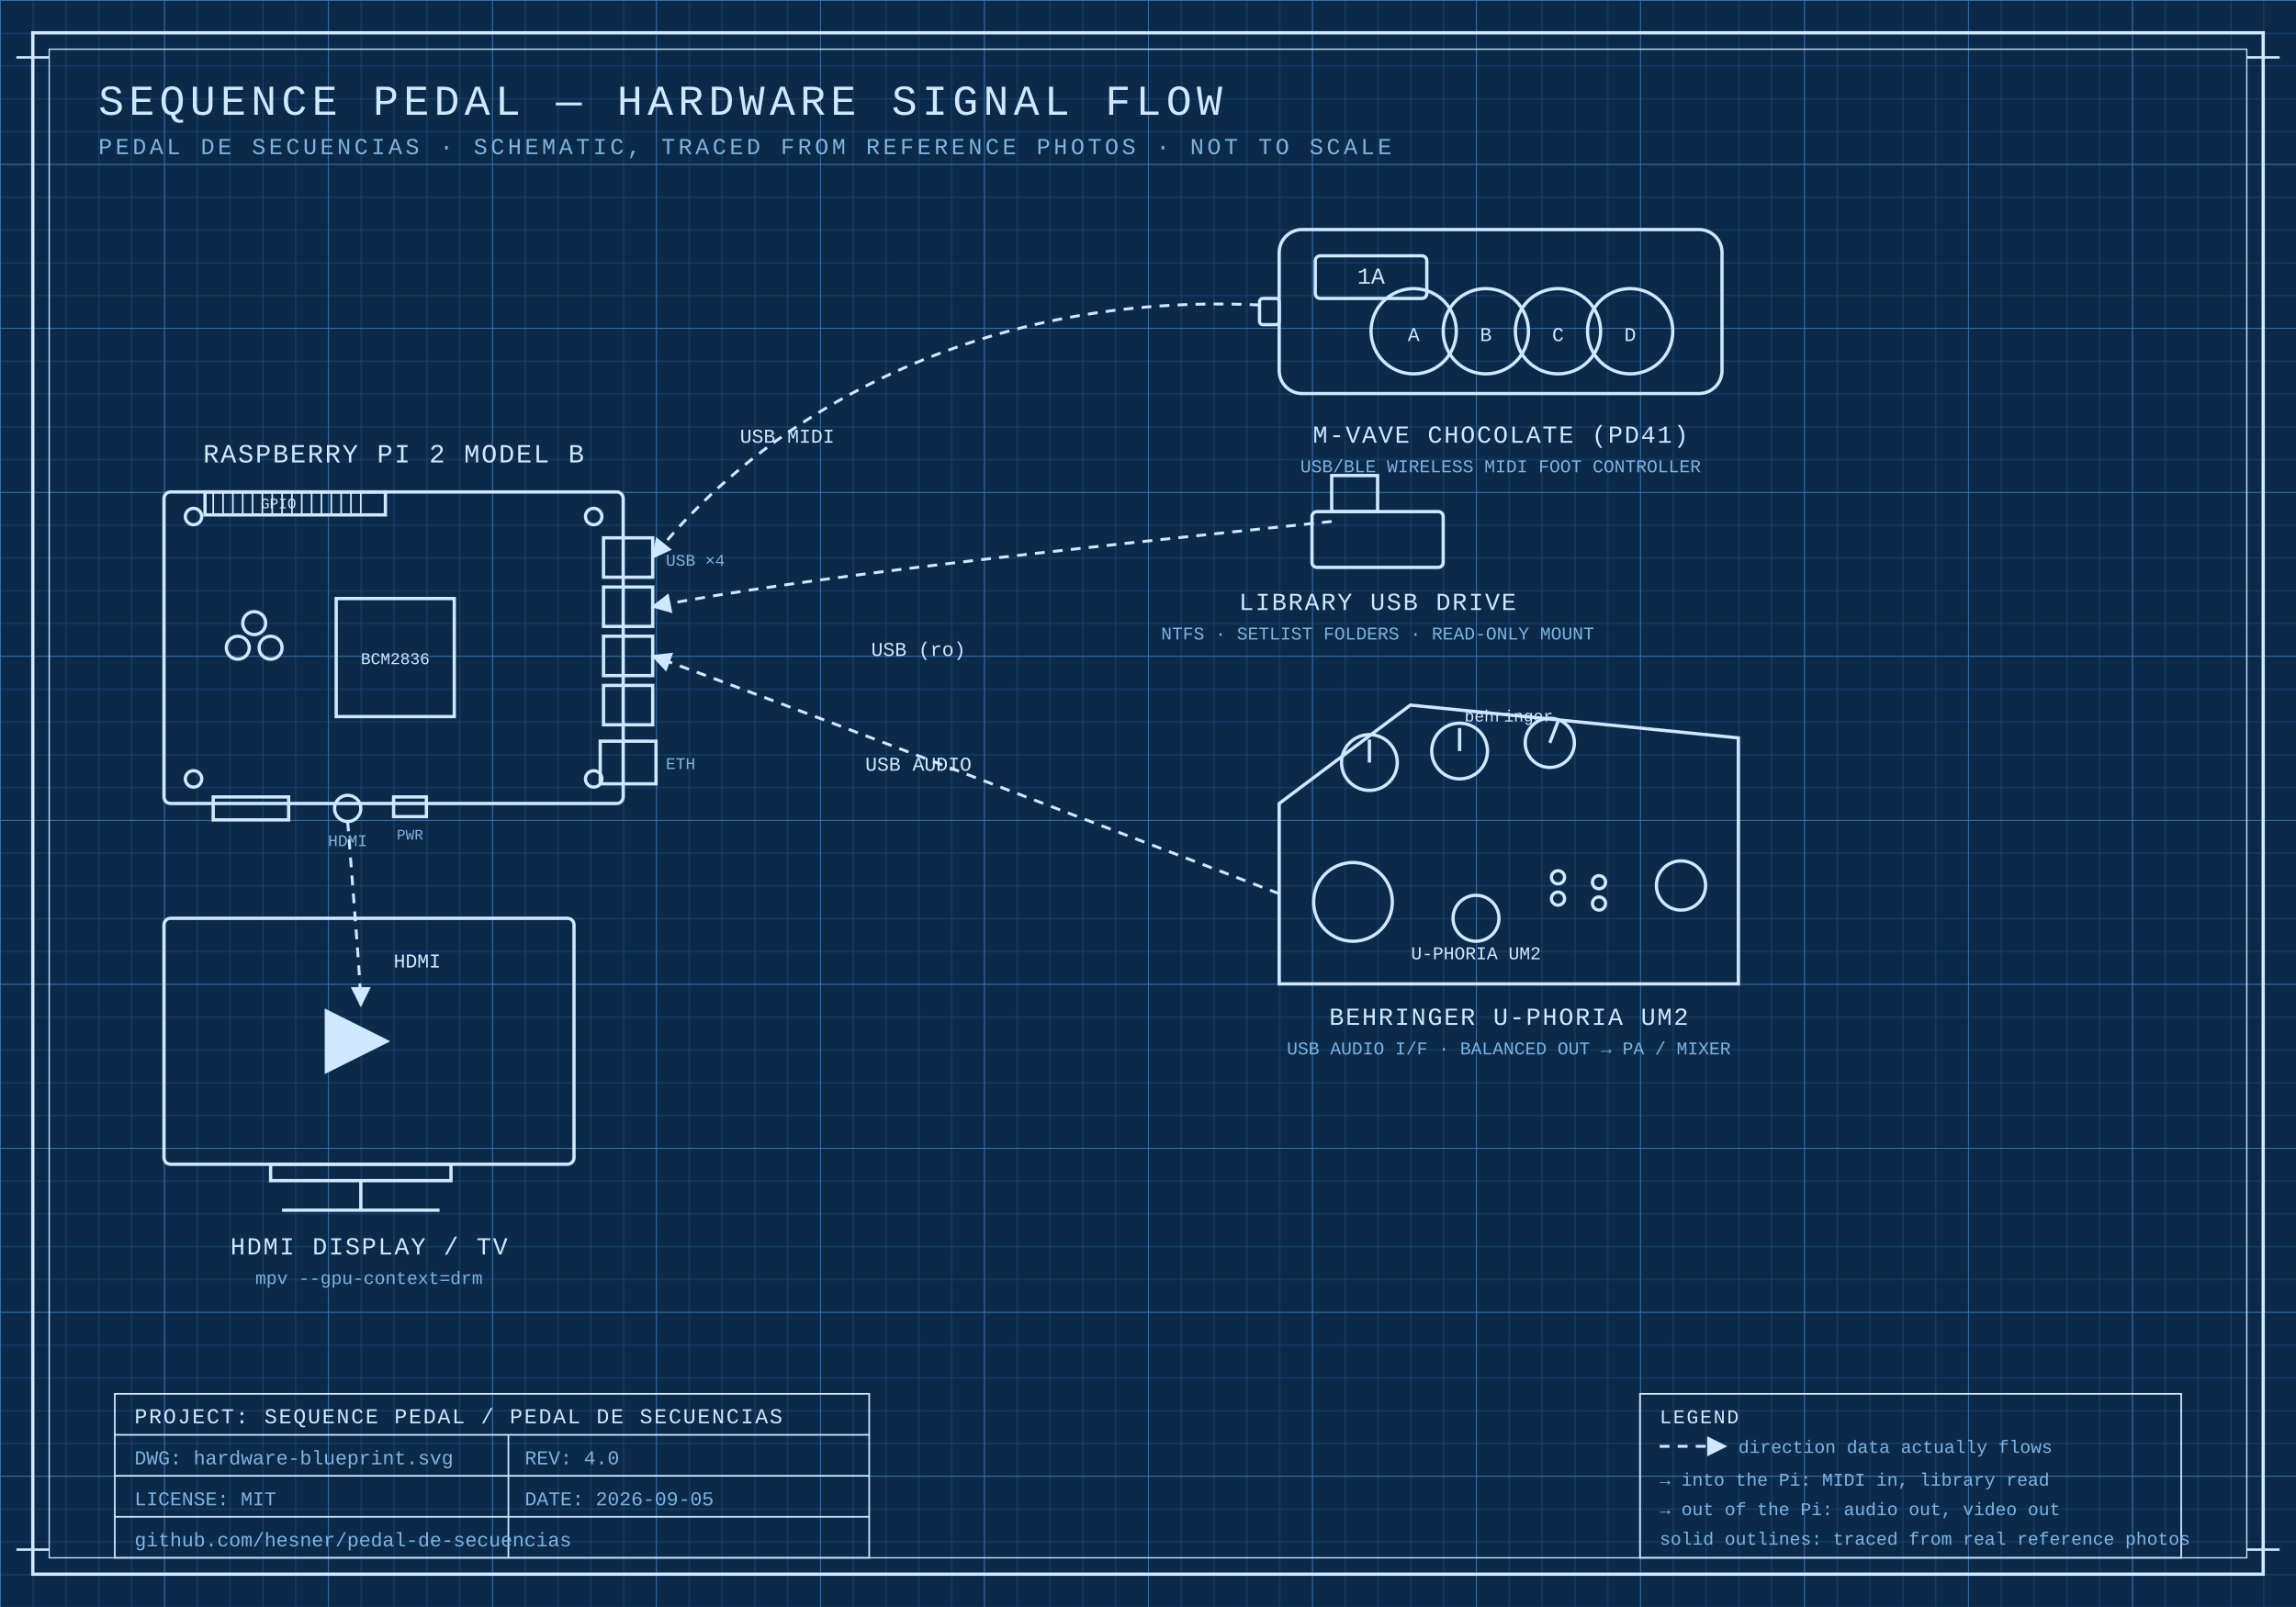
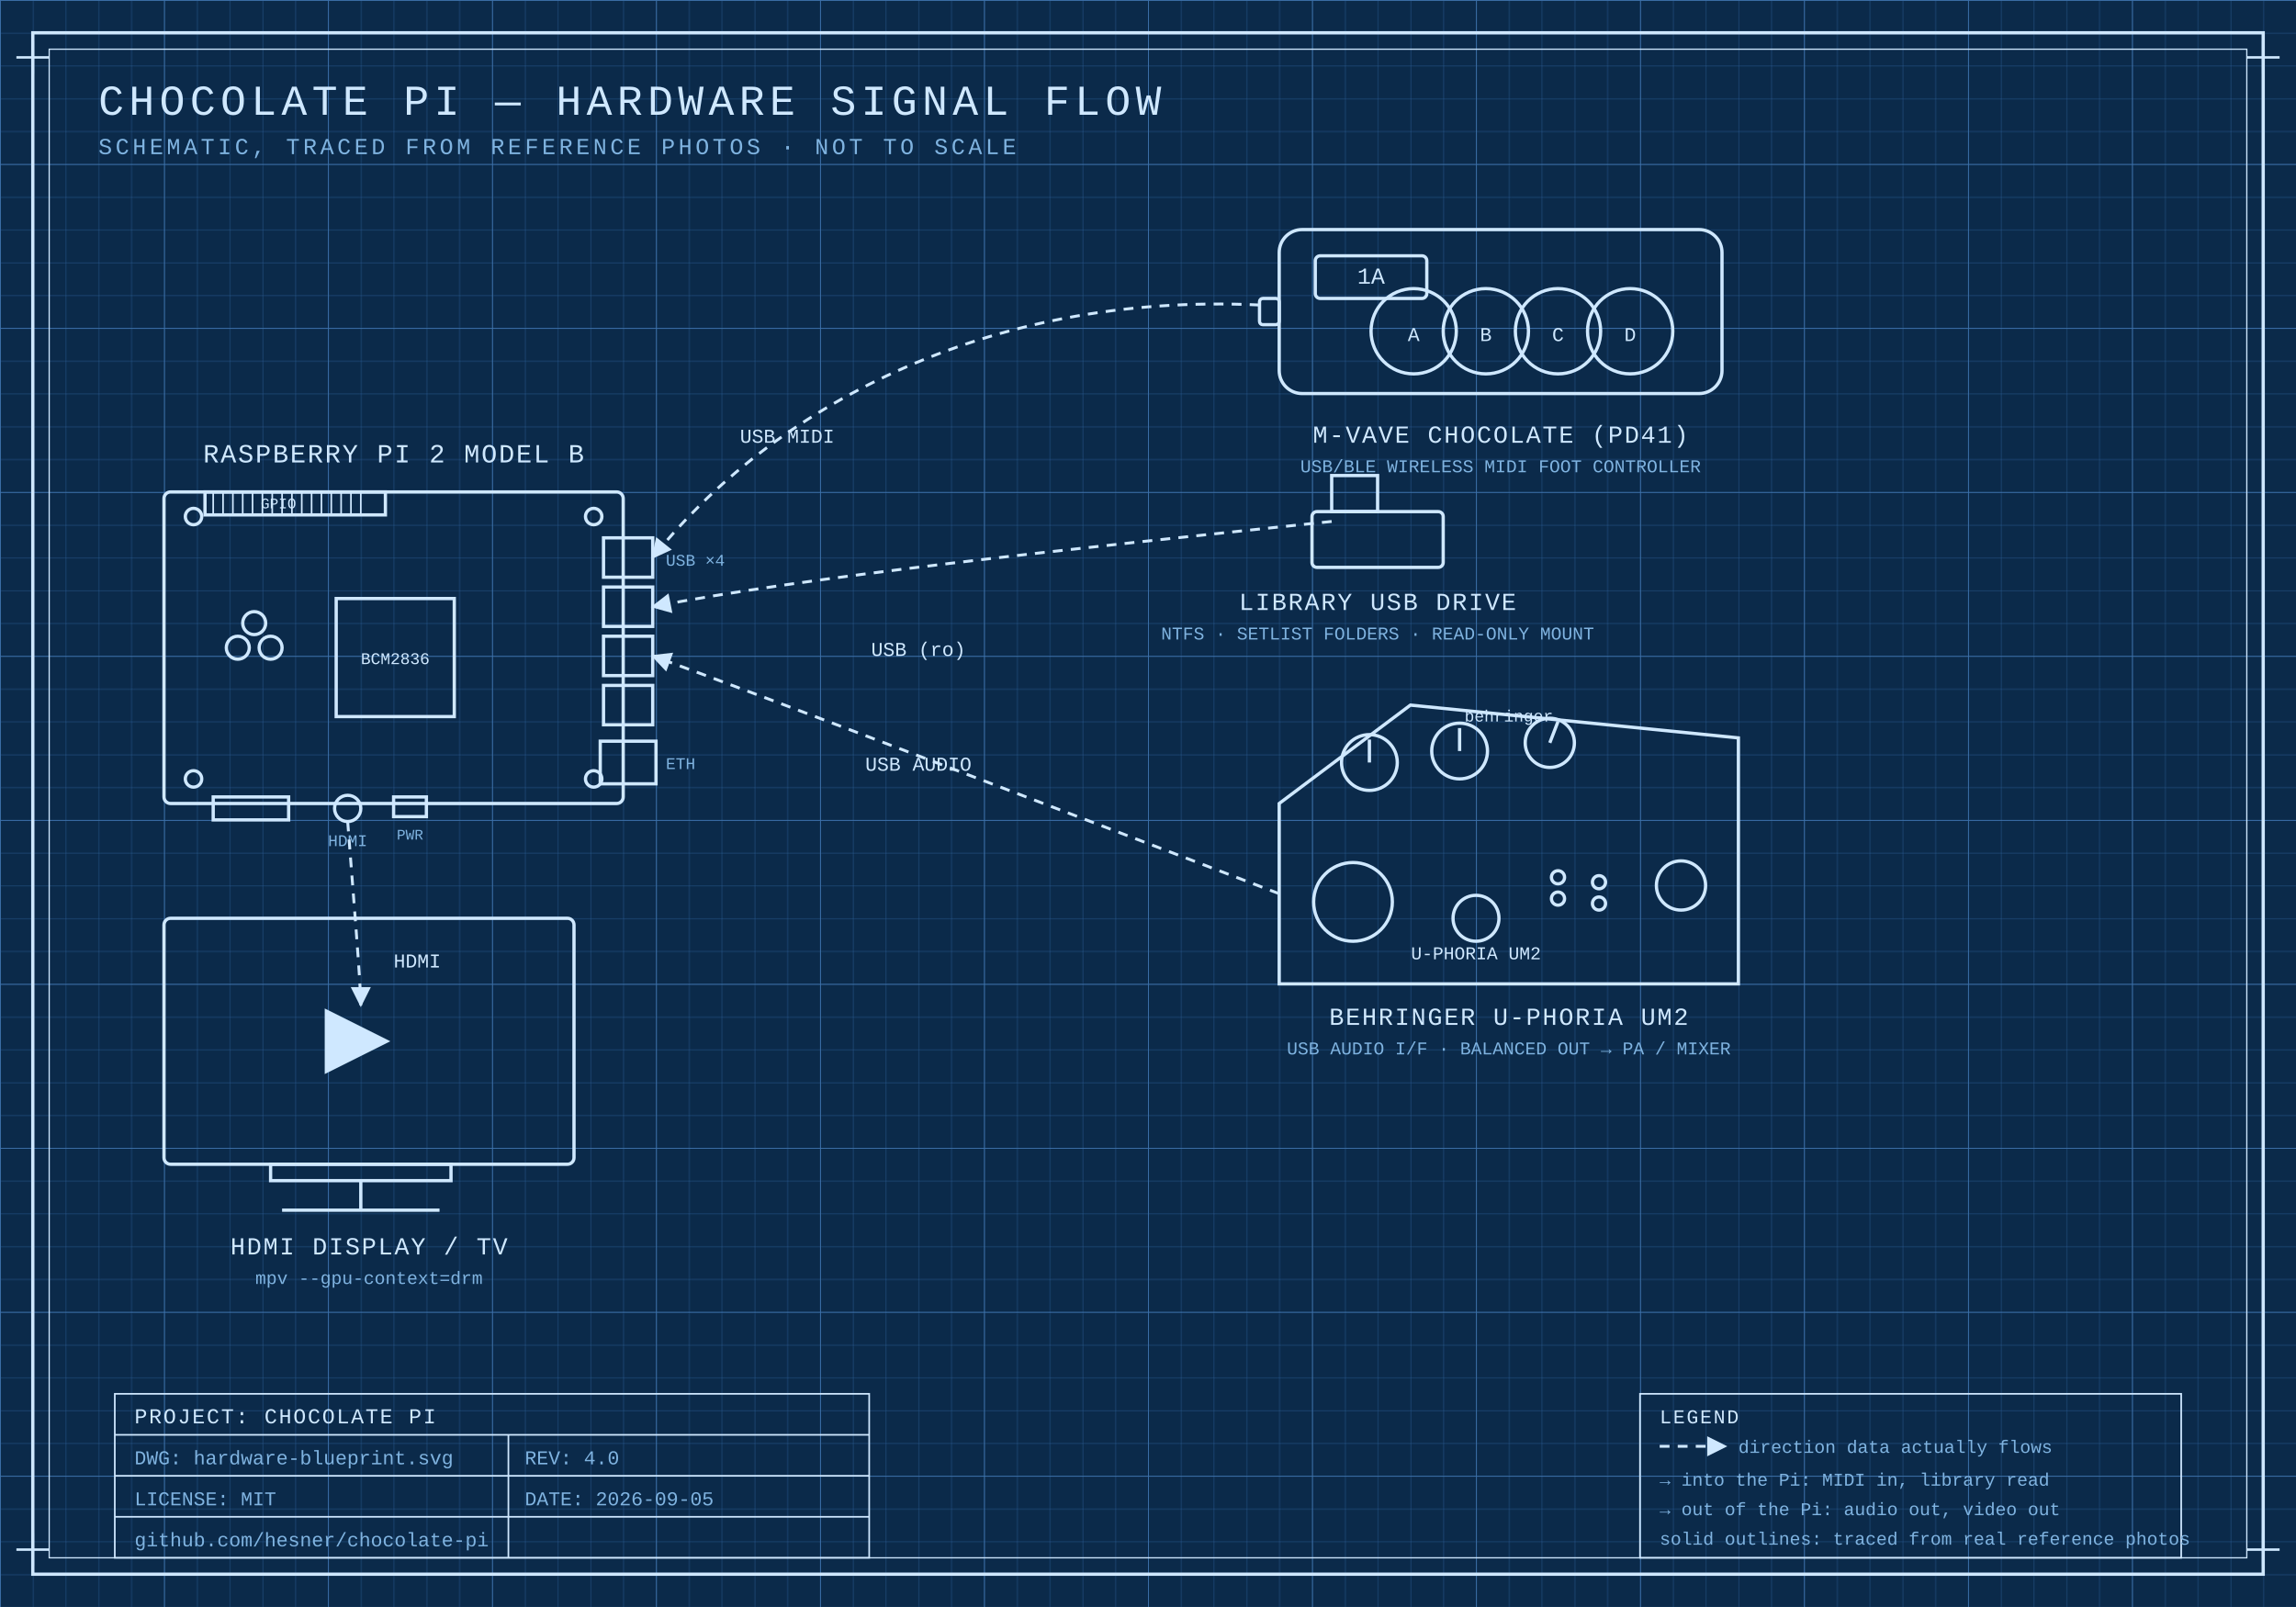
<svg xmlns="http://www.w3.org/2000/svg" viewBox="0 0 1400 980" font-family="'Consolas','Courier New',monospace">
  <defs>
    <pattern id="grid-minor" width="20" height="20" patternUnits="userSpaceOnUse">
      <path d="M 20 0 L 0 0 0 20" fill="none" stroke="#2a5a92" stroke-width="0.5" />
    </pattern>
    <pattern id="grid-major" width="100" height="100" patternUnits="userSpaceOnUse">
      <rect width="100" height="100" fill="url(#grid-minor)" />
      <path d="M 100 0 L 0 0 0 100" fill="none" stroke="#3d72ab" stroke-width="1" />
    </pattern>
    <marker id="arrow" viewBox="0 0 10 10" refX="9" refY="5" markerWidth="7" markerHeight="7" orient="auto-start-reverse">
      <path d="M 0 0 L 10 5 L 0 10 z" fill="#cfe8ff" />
    </marker>
  </defs>
  <rect x="0" y="0" width="1400" height="980" fill="#0b2a4a" />
  <rect x="0" y="0" width="1400" height="980" fill="url(#grid-major)" />
  <rect x="20" y="20" width="1360" height="940" fill="none" stroke="#cfe8ff" stroke-width="2" />
  <rect x="30" y="30" width="1340" height="920" fill="none" stroke="#cfe8ff" stroke-width="0.75" />
  <g stroke="#cfe8ff" stroke-width="1.5">
    <line x1="10" y1="35" x2="30" y2="35" />
    <line x1="20" y1="25" x2="20" y2="45" />
    <line x1="1370" y1="35" x2="1390" y2="35" />
    <line x1="1380" y1="25" x2="1380" y2="45" />
    <line x1="10" y1="945" x2="30" y2="945" />
    <line x1="20" y1="935" x2="20" y2="955" />
    <line x1="1370" y1="945" x2="1390" y2="945" />
    <line x1="1380" y1="935" x2="1380" y2="955" />
  </g>
-   <text x="60" y="70" fill="#cfe8ff" font-size="26" letter-spacing="3">SEQUENCE PEDAL — HARDWARE SIGNAL FLOW</text>
-   <text x="60" y="94" fill="#7fb3e0" font-size="14" letter-spacing="2">PEDAL DE SECUENCIAS · SCHEMATIC, TRACED FROM REFERENCE PHOTOS · NOT TO SCALE</text>
+   <text x="60" y="70" fill="#cfe8ff" font-size="26" letter-spacing="3">CHOCOLATE PI — HARDWARE SIGNAL FLOW</text>
+   <text x="60" y="94" fill="#7fb3e0" font-size="14" letter-spacing="2">SCHEMATIC, TRACED FROM REFERENCE PHOTOS · NOT TO SCALE</text>
  <g stroke="#cfe8ff" stroke-width="2" fill="none">
    <rect x="100" y="300" width="280" height="190" rx="4" />
    <rect x="125" y="300" width="110" height="14" />
    <g stroke-width="1">
      <line x1="130" y1="300" x2="130" y2="314" />
      <line x1="136" y1="300" x2="136" y2="314" />
      <line x1="142" y1="300" x2="142" y2="314" />
      <line x1="148" y1="300" x2="148" y2="314" />
      <line x1="154" y1="300" x2="154" y2="314" />
      <line x1="160" y1="300" x2="160" y2="314" />
      <line x1="166" y1="300" x2="166" y2="314" />
      <line x1="172" y1="300" x2="172" y2="314" />
      <line x1="178" y1="300" x2="178" y2="314" />
      <line x1="184" y1="300" x2="184" y2="314" />
      <line x1="190" y1="300" x2="190" y2="314" />
      <line x1="196" y1="300" x2="196" y2="314" />
      <line x1="202" y1="300" x2="202" y2="314" />
      <line x1="208" y1="300" x2="208" y2="314" />
      <line x1="214" y1="300" x2="214" y2="314" />
      <line x1="220" y1="300" x2="220" y2="314" />
    </g>
    <rect x="205" y="365" width="72" height="72" />
    <circle cx="155" cy="380" r="7" />
    <circle cx="145" cy="395" r="7" />
    <circle cx="165" cy="395" r="7" />
    <rect x="368" y="328" width="30" height="24" />
    <rect x="368" y="358" width="30" height="24" />
    <rect x="368" y="388" width="30" height="24" />
    <rect x="368" y="418" width="30" height="24" />
    <rect x="366" y="452" width="34" height="26" />
    <rect x="130" y="486" width="46" height="14" />
    <circle cx="212" cy="493" r="8" />
    <rect x="240" y="486" width="20" height="12" />
    <circle cx="118" cy="315" r="5" />
    <circle cx="362" cy="315" r="5" />
    <circle cx="118" cy="475" r="5" />
    <circle cx="362" cy="475" r="5" />
  </g>
  <text x="159" y="310" fill="#cfe8ff" font-size="9" stroke="none">GPIO</text>
  <text x="241" y="405" fill="#cfe8ff" font-size="10" text-anchor="middle" stroke="none">BCM2836</text>
  <text x="212" y="516" fill="#7fb3e0" font-size="10" text-anchor="middle" stroke="none">HDMI</text>
  <text x="250" y="512" fill="#7fb3e0" font-size="9" text-anchor="middle" stroke="none">PWR</text>
  <text x="240" y="282" fill="#cfe8ff" font-size="16" text-anchor="middle" letter-spacing="1">RASPBERRY PI 2 MODEL B</text>
  <text x="406" y="345" fill="#7fb3e0" font-size="10">USB ×4</text>
  <text x="406" y="469" fill="#7fb3e0" font-size="10">ETH</text>
  <g stroke="#cfe8ff" stroke-width="2" fill="none">
    <rect x="100" y="560" width="250" height="150" rx="4" />
    <rect x="165" y="710" width="110" height="10" />
    <line x1="220" y1="720" x2="220" y2="738" />
    <line x1="172" y1="738" x2="268" y2="738" />
  </g>
  <polygon points="198,615 198,655 238,635" fill="#cfe8ff" stroke="none" />
  <text x="225" y="765" fill="#cfe8ff" font-size="15" text-anchor="middle" letter-spacing="1">HDMI DISPLAY / TV</text>
  <text x="225" y="783" fill="#7fb3e0" font-size="11" text-anchor="middle">mpv --gpu-context=drm</text>
  <g stroke="#cfe8ff" stroke-width="2" fill="none">
    <rect x="780" y="140" width="270" height="100" rx="14" />
    <rect x="802" y="156" width="68" height="26" rx="3" />
    <circle cx="906" cy="202" r="26" />
    <circle cx="950" cy="202" r="26" />
    <circle cx="994" cy="202" r="26" />
    <circle cx="862" cy="202" r="26" />
    <rect x="768" y="182" width="12" height="16" rx="2" />
  </g>
  <text x="836" y="173" fill="#cfe8ff" font-size="14" text-anchor="middle" stroke="none">1A</text>
  <text x="862" y="208" fill="#cfe8ff" font-size="12" text-anchor="middle" stroke="none">A</text>
  <text x="906" y="208" fill="#cfe8ff" font-size="12" text-anchor="middle" stroke="none">B</text>
  <text x="950" y="208" fill="#cfe8ff" font-size="12" text-anchor="middle" stroke="none">C</text>
  <text x="994" y="208" fill="#cfe8ff" font-size="12" text-anchor="middle" stroke="none">D</text>
  <text x="915" y="270" fill="#cfe8ff" font-size="15" text-anchor="middle" letter-spacing="1">M-VAVE CHOCOLATE (PD41)</text>
  <text x="915" y="288" fill="#7fb3e0" font-size="11" text-anchor="middle">USB/BLE WIRELESS MIDI FOOT CONTROLLER</text>
  <g stroke="#cfe8ff" stroke-width="2" fill="none">
    <rect x="800" y="312" width="80" height="34" rx="3" />
    <rect x="812" y="290" width="28" height="22" />
  </g>
  <text x="840" y="372" fill="#cfe8ff" font-size="15" text-anchor="middle" letter-spacing="1">LIBRARY USB DRIVE</text>
  <text x="840" y="390" fill="#7fb3e0" font-size="11" text-anchor="middle">NTFS · SETLIST FOLDERS · READ-ONLY MOUNT</text>
  <g stroke="#cfe8ff" stroke-width="2" fill="none">
    <path d="M780,490 L780,600 L1060,600 L1060,450 L860,430 Z" />
    <circle cx="835" cy="465" r="17" />
    <circle cx="890" cy="458" r="17" />
    <circle cx="945" cy="453" r="15" />
    <line x1="835" y1="465" x2="835" y2="451" />
    <line x1="890" y1="458" x2="890" y2="444" />
    <line x1="945" y1="453" x2="950" y2="440" />
    <circle cx="825" cy="550" r="24" />
    <circle cx="900" cy="560" r="14" />
    <circle cx="1025" cy="540" r="15" />
    <circle cx="950" cy="535" r="4" />
    <circle cx="950" cy="548" r="4" />
    <circle cx="975" cy="538" r="4" />
    <circle cx="975" cy="551" r="4" />
  </g>
  <text x="920" y="440" fill="#cfe8ff" font-size="10" text-anchor="middle" stroke="none">behringer</text>
  <text x="900" y="585" fill="#cfe8ff" font-size="11" text-anchor="middle" stroke="none">U-PHORIA UM2</text>
  <text x="920" y="625" fill="#cfe8ff" font-size="15" text-anchor="middle" letter-spacing="1">BEHRINGER U-PHORIA UM2</text>
  <text x="920" y="643" fill="#7fb3e0" font-size="11" text-anchor="middle">USB AUDIO I/F · BALANCED OUT → PA / MIXER</text>
  <g stroke="#cfe8ff" stroke-width="1.75" stroke-dasharray="6 5" fill="none" marker-end="url(#arrow)">
    <path d="M212,501 C215,540 220,600 220,613" />
    <path d="M768,186 C600,178 470,250 398,340" />
    <path d="M812,318 C650,335 490,352 398,370" />
    <path d="M780,545 C610,480 480,430 398,400" />
  </g>
  <text x="240" y="590" fill="#cfe8ff" font-size="12">HDMI</text>
  <text x="480" y="270" fill="#cfe8ff" font-size="12" text-anchor="middle">USB MIDI</text>
  <text x="560" y="400" fill="#cfe8ff" font-size="12" text-anchor="middle">USB (ro)</text>
  <text x="560" y="470" fill="#cfe8ff" font-size="12" text-anchor="middle">USB AUDIO</text>
  <g stroke="#cfe8ff" stroke-width="1" fill="none">
    <rect x="1000" y="850" width="330" height="100" />
  </g>
  <text x="1012" y="868" fill="#cfe8ff" font-size="12" letter-spacing="1">LEGEND</text>
  <line x1="1012" y1="882" x2="1052" y2="882" stroke="#cfe8ff" stroke-width="1.75" stroke-dasharray="6 5" marker-end="url(#arrow)" />
  <text x="1060" y="886" fill="#7fb3e0" font-size="11">direction data actually flows</text>
  <text x="1012" y="906" fill="#7fb3e0" font-size="11">→ into the Pi: MIDI in, library read</text>
  <text x="1012" y="924" fill="#7fb3e0" font-size="11">→ out of the Pi: audio out, video out</text>
  <text x="1012" y="942" fill="#7fb3e0" font-size="11">solid outlines: traced from real reference photos</text>
  <g stroke="#cfe8ff" stroke-width="1" fill="none">
    <rect x="70" y="850" width="460" height="100" />
    <line x1="70" y1="875" x2="530" y2="875" />
    <line x1="70" y1="900" x2="530" y2="900" />
    <line x1="70" y1="925" x2="530" y2="925" />
    <line x1="310" y1="875" x2="310" y2="950" />
  </g>
-   <text x="82" y="868" fill="#cfe8ff" font-size="13" letter-spacing="1">PROJECT: SEQUENCE PEDAL / PEDAL DE SECUENCIAS</text>
+   <text x="82" y="868" fill="#cfe8ff" font-size="13" letter-spacing="1">PROJECT: CHOCOLATE PI</text>
  <text x="82" y="893" fill="#7fb3e0" font-size="12">DWG: hardware-blueprint.svg</text>
  <text x="320" y="893" fill="#7fb3e0" font-size="12">REV: 4.0</text>
  <text x="82" y="918" fill="#7fb3e0" font-size="12">LICENSE: MIT</text>
  <text x="320" y="918" fill="#7fb3e0" font-size="12">DATE: 2026-09-05</text>
-   <text x="82" y="943" fill="#7fb3e0" font-size="12">github.com/hesner/pedal-de-secuencias</text>
+   <text x="82" y="943" fill="#7fb3e0" font-size="12">github.com/hesner/chocolate-pi</text>
</svg>
